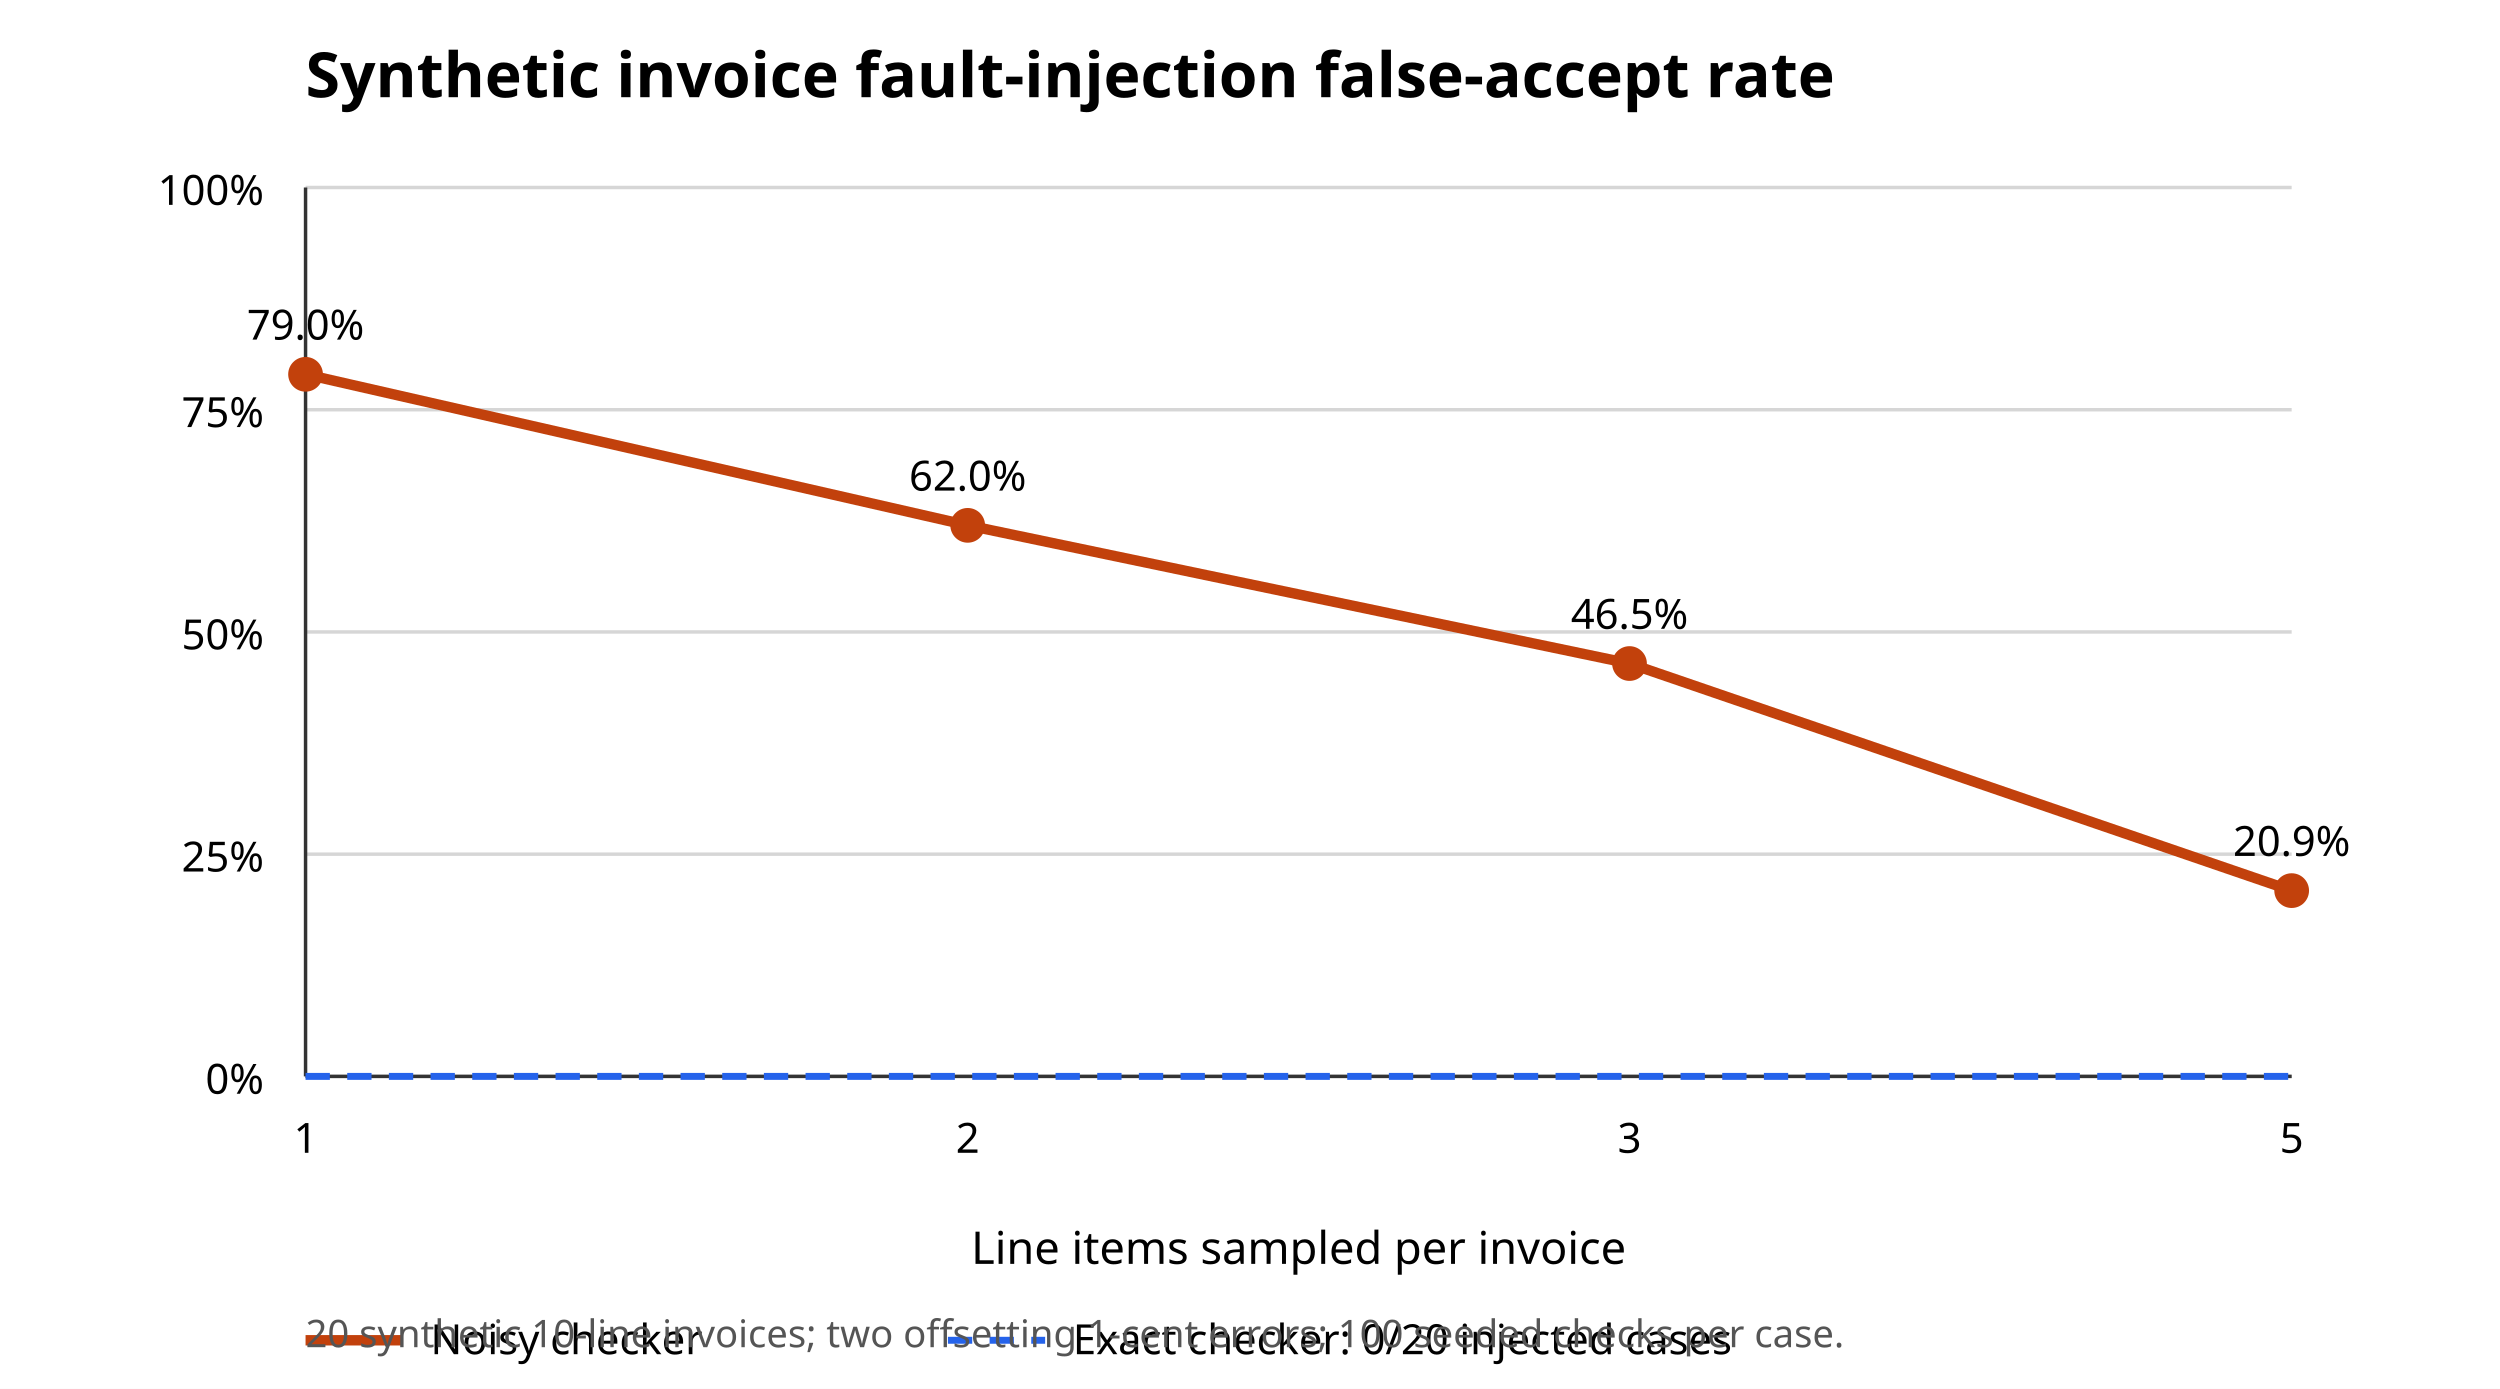
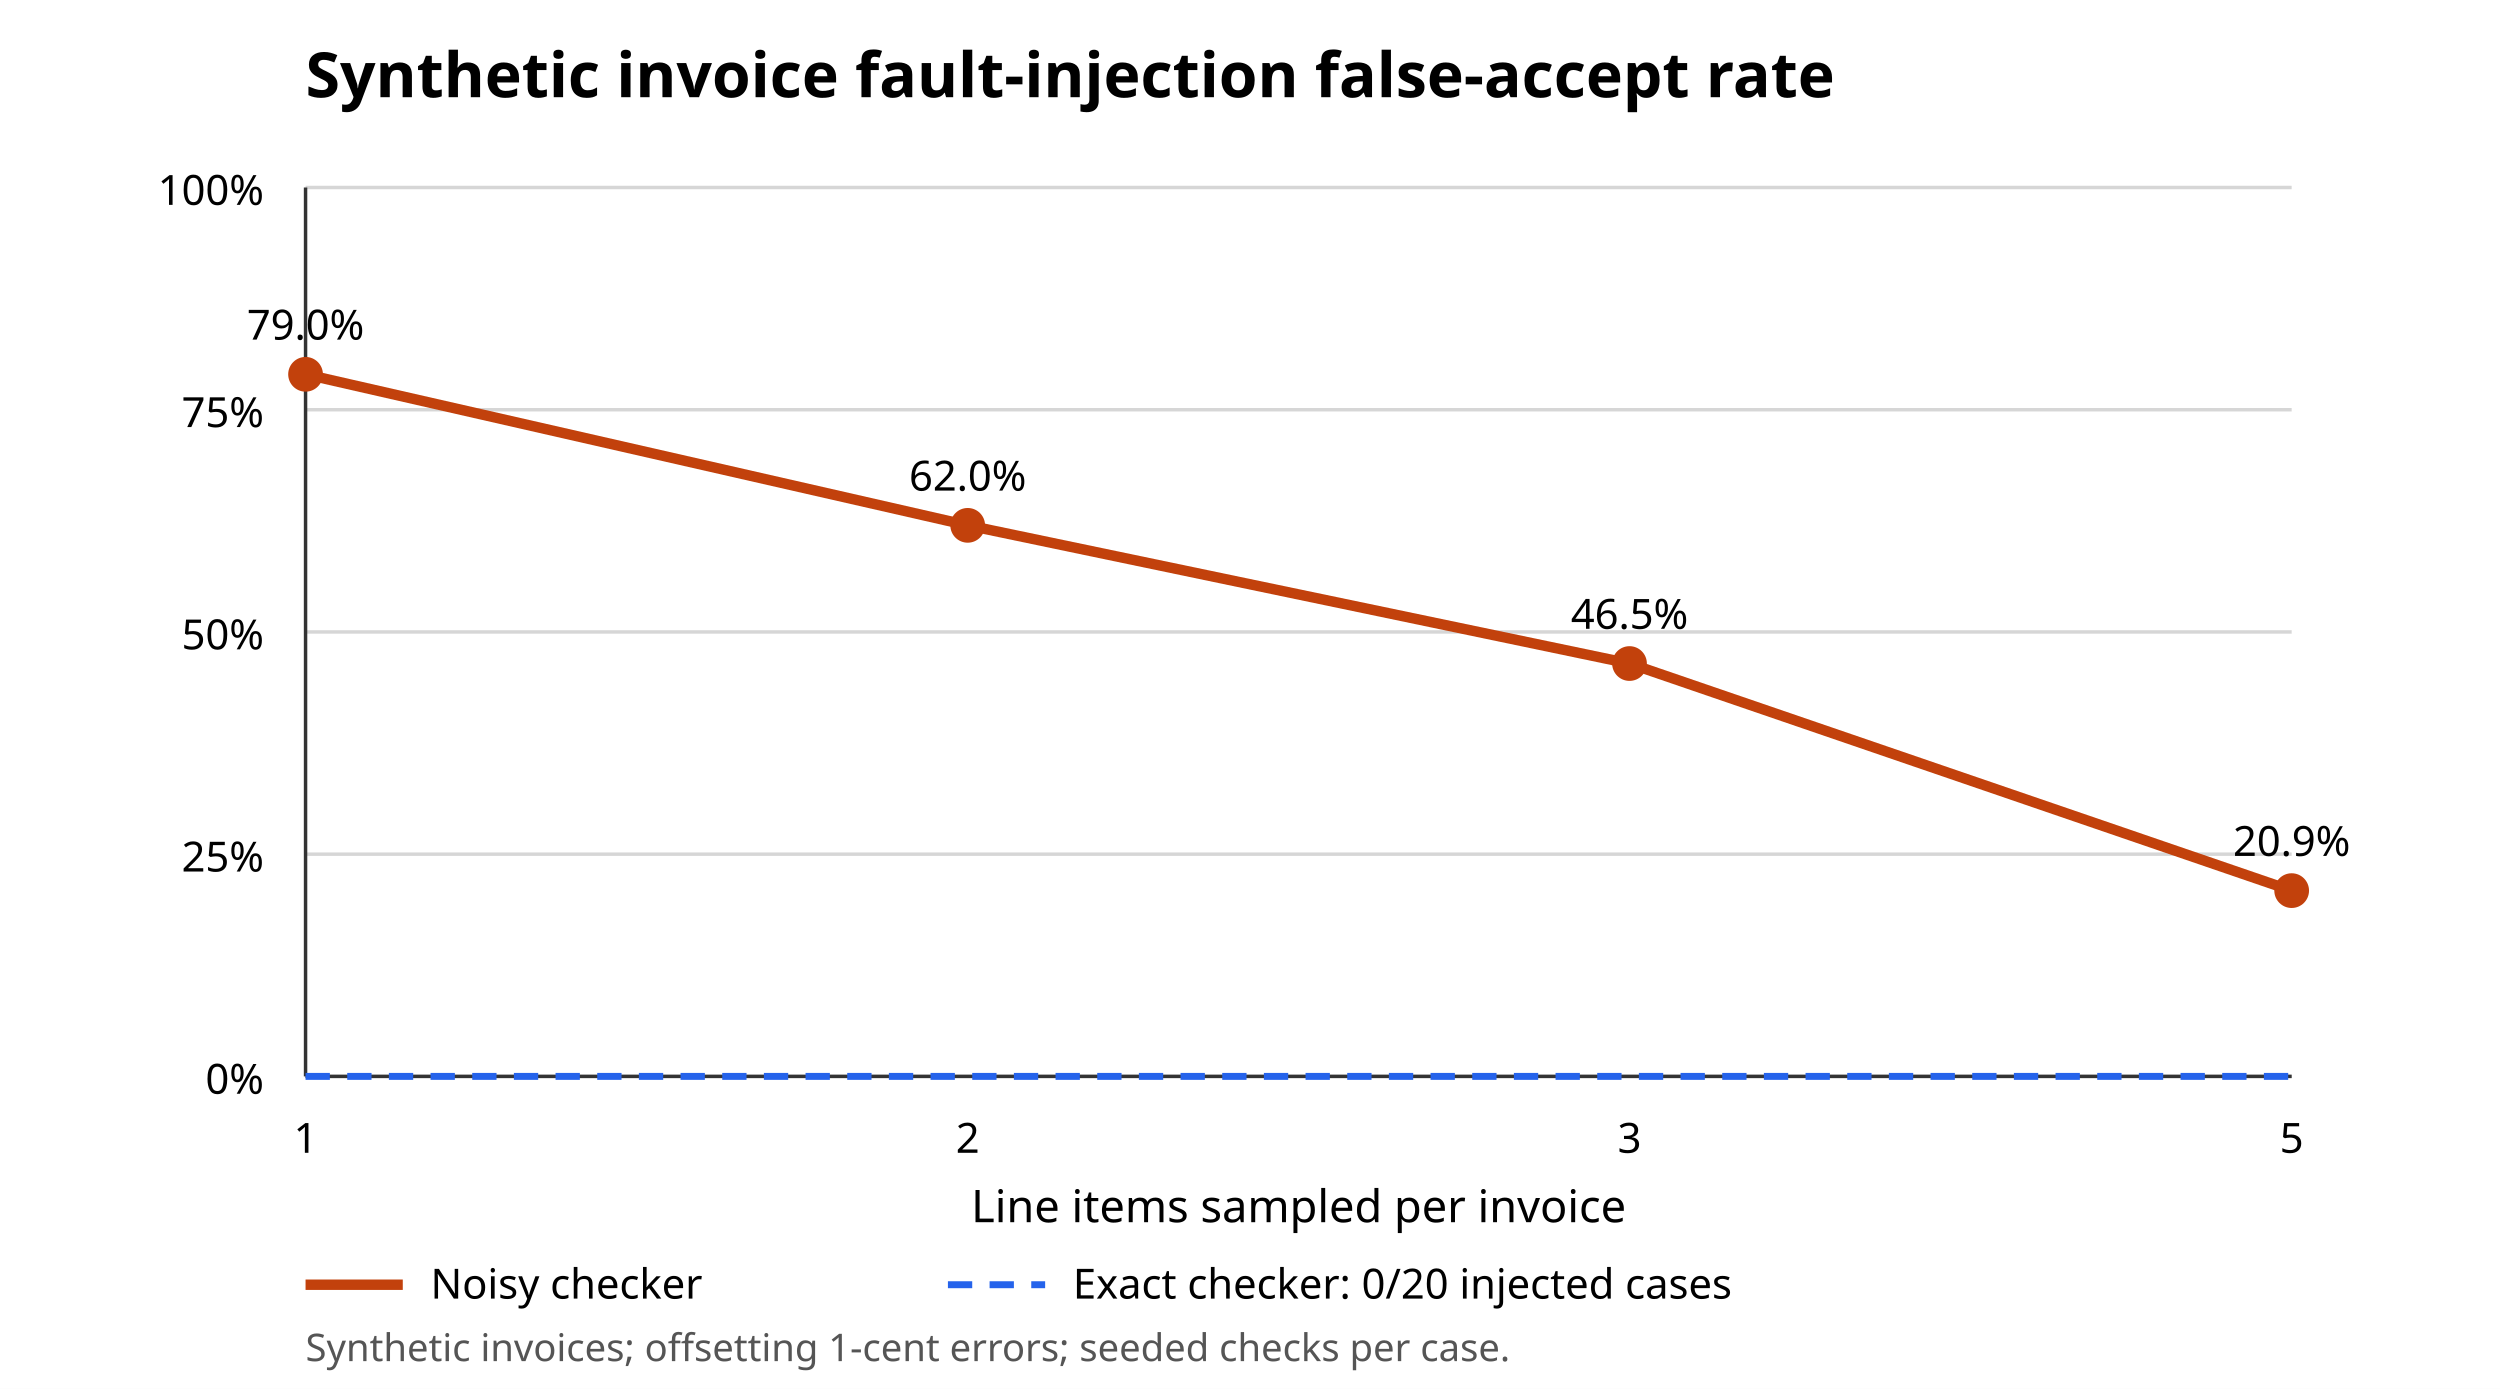
<svg xmlns="http://www.w3.org/2000/svg" width="720" height="400" viewBox="0 0 720 400">
  <rect width="100%" height="100%" fill="#fff" />
  <text x="88" y="28" font-family="sans-serif" font-size="18" font-weight="bold">Synthetic invoice fault-injection false-accept rate</text>
  <line x1="88" y1="310.0" x2="660" y2="310.0" stroke="#d6d6d6" />
  <text x="76" y="315.0" text-anchor="end" font-family="sans-serif" font-size="12">0%</text>
  <line x1="88" y1="246.0" x2="660" y2="246.0" stroke="#d6d6d6" />
  <text x="76" y="251.0" text-anchor="end" font-family="sans-serif" font-size="12">25%</text>
  <line x1="88" y1="182.0" x2="660" y2="182.0" stroke="#d6d6d6" />
  <text x="76" y="187.0" text-anchor="end" font-family="sans-serif" font-size="12">50%</text>
  <line x1="88" y1="118.0" x2="660" y2="118.0" stroke="#d6d6d6" />
  <text x="76" y="123.0" text-anchor="end" font-family="sans-serif" font-size="12">75%</text>
  <line x1="88" y1="54.0" x2="660" y2="54.0" stroke="#d6d6d6" />
  <text x="76" y="59.0" text-anchor="end" font-family="sans-serif" font-size="12">100%</text>
  <line x1="88" y1="54" x2="88" y2="310" stroke="#333" />
  <line x1="88" y1="310" x2="660" y2="310" stroke="#333" />
  <polyline points="88.0,107.8 278.7,151.3 469.3,191.1 660.0,256.5" fill="none" stroke="#c2410c" stroke-width="3" />
  <circle cx="88.0" cy="107.8" r="5" fill="#c2410c" />
  <text x="88.0" y="97.8" text-anchor="middle" font-family="sans-serif" font-size="12">79.0%</text>
  <text x="88.0" y="332" text-anchor="middle" font-family="sans-serif" font-size="12">1</text>
  <circle cx="278.7" cy="151.3" r="5" fill="#c2410c" />
  <text x="278.7" y="141.3" text-anchor="middle" font-family="sans-serif" font-size="12">62.0%</text>
  <text x="278.7" y="332" text-anchor="middle" font-family="sans-serif" font-size="12">2</text>
  <circle cx="469.3" cy="191.1" r="5" fill="#c2410c" />
  <text x="469.3" y="181.1" text-anchor="middle" font-family="sans-serif" font-size="12">46.5%</text>
  <text x="469.3" y="332" text-anchor="middle" font-family="sans-serif" font-size="12">3</text>
  <circle cx="660.0" cy="256.5" r="5" fill="#c2410c" />
  <text x="660.0" y="246.5" text-anchor="middle" font-family="sans-serif" font-size="12">20.9%</text>
  <text x="660.0" y="332" text-anchor="middle" font-family="sans-serif" font-size="12">5</text>
  <line x1="88" y1="310.0" x2="660" y2="310.0" stroke="#2563eb" stroke-width="2" stroke-dasharray="7 5" />
-   <text x="374.0" y="364" text-anchor="middle" font-family="sans-serif" font-size="13">Line items sampled per invoice</text>
-   <line x1="88" y1="386" x2="116" y2="386" stroke="#c2410c" stroke-width="3" />
-   <text x="124" y="390" font-family="sans-serif" font-size="12">Noisy checker</text>
-   <line x1="273" y1="386" x2="301" y2="386" stroke="#2563eb" stroke-width="2" stroke-dasharray="7 5" />
-   <text x="309" y="390" font-family="sans-serif" font-size="12">Exact checker: 0/20 injected cases</text>
-   <text x="88" y="388" font-family="sans-serif" font-size="11" fill="#555">20 synthetic 10-line invoices; two offsetting 1-cent errors; 100 seeded checks per case.</text>
+   <text x="374.0" y="352" text-anchor="middle" font-family="sans-serif" font-size="13">Line items sampled per invoice</text>
+   <line x1="88" y1="370" x2="116" y2="370" stroke="#c2410c" stroke-width="3" />
+   <text x="124" y="374" font-family="sans-serif" font-size="12">Noisy checker</text>
+   <line x1="273" y1="370" x2="301" y2="370" stroke="#2563eb" stroke-width="2" stroke-dasharray="7 5" />
+   <text x="309" y="374" font-family="sans-serif" font-size="12">Exact checker: 0/20 injected cases</text>
+   <text x="88" y="392" font-family="sans-serif" font-size="11" fill="#555">Synthetic invoices; offsetting 1-cent errors; seeded checks per case.</text>
</svg>
